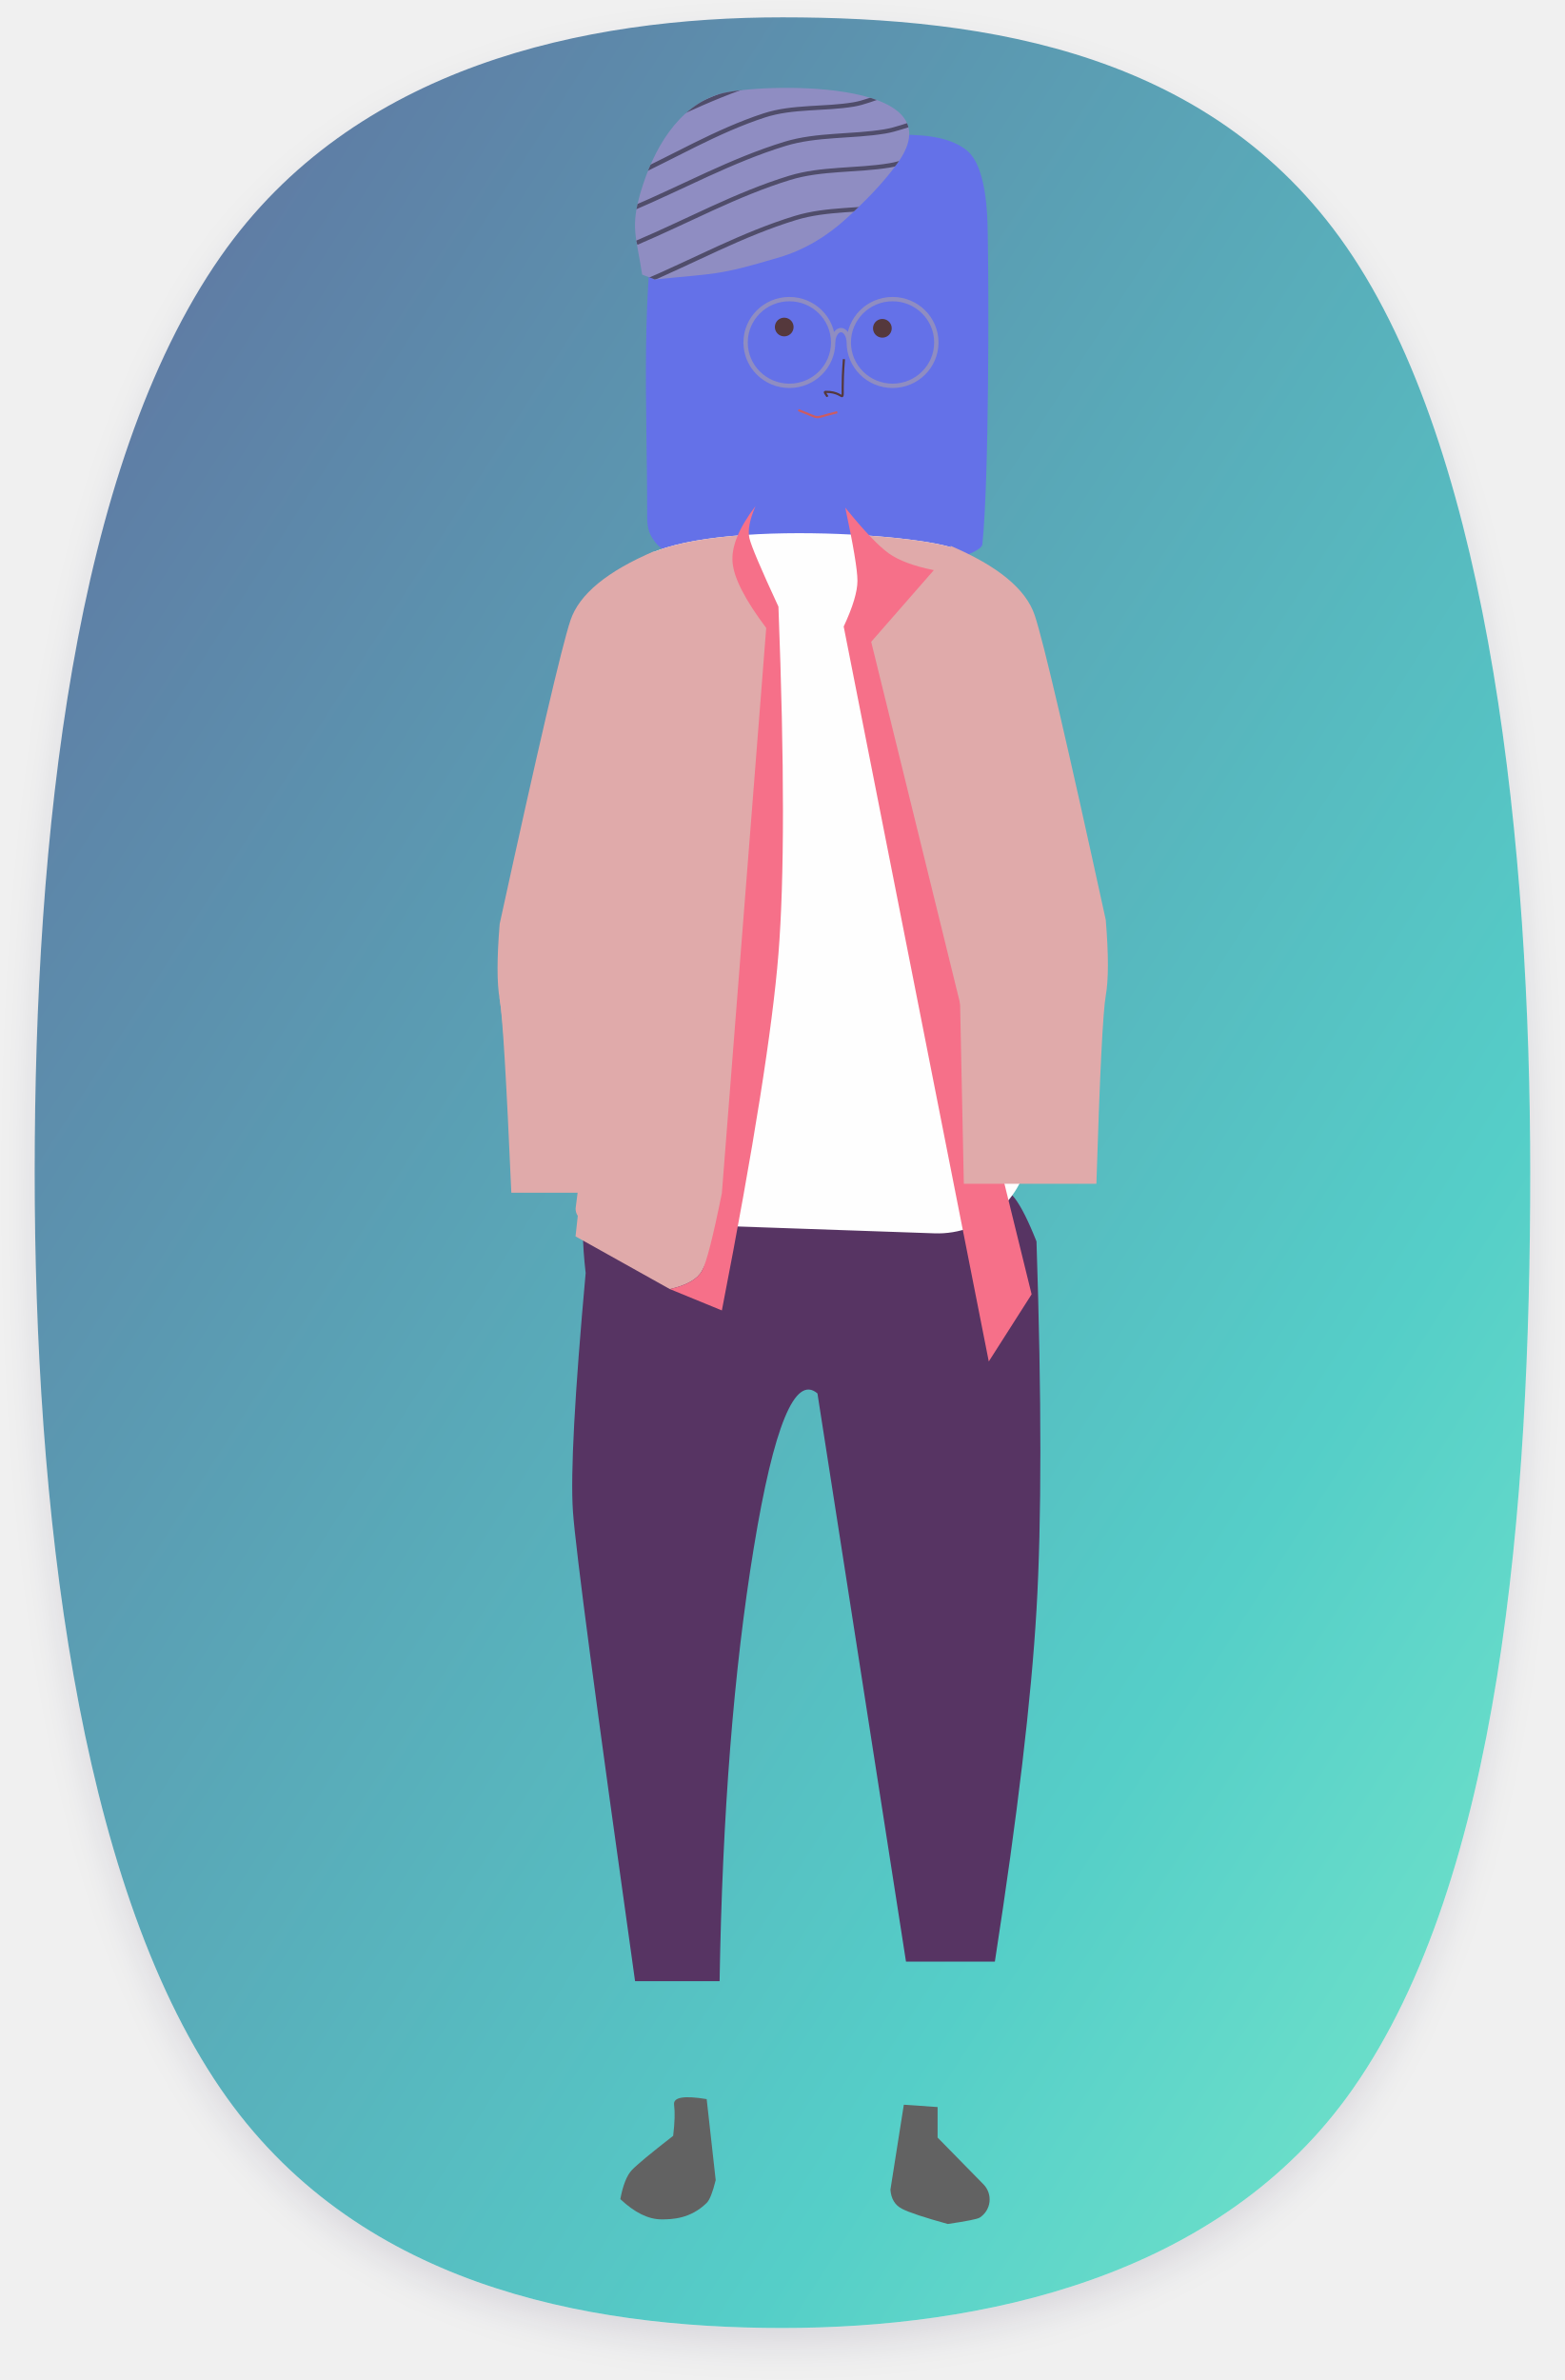
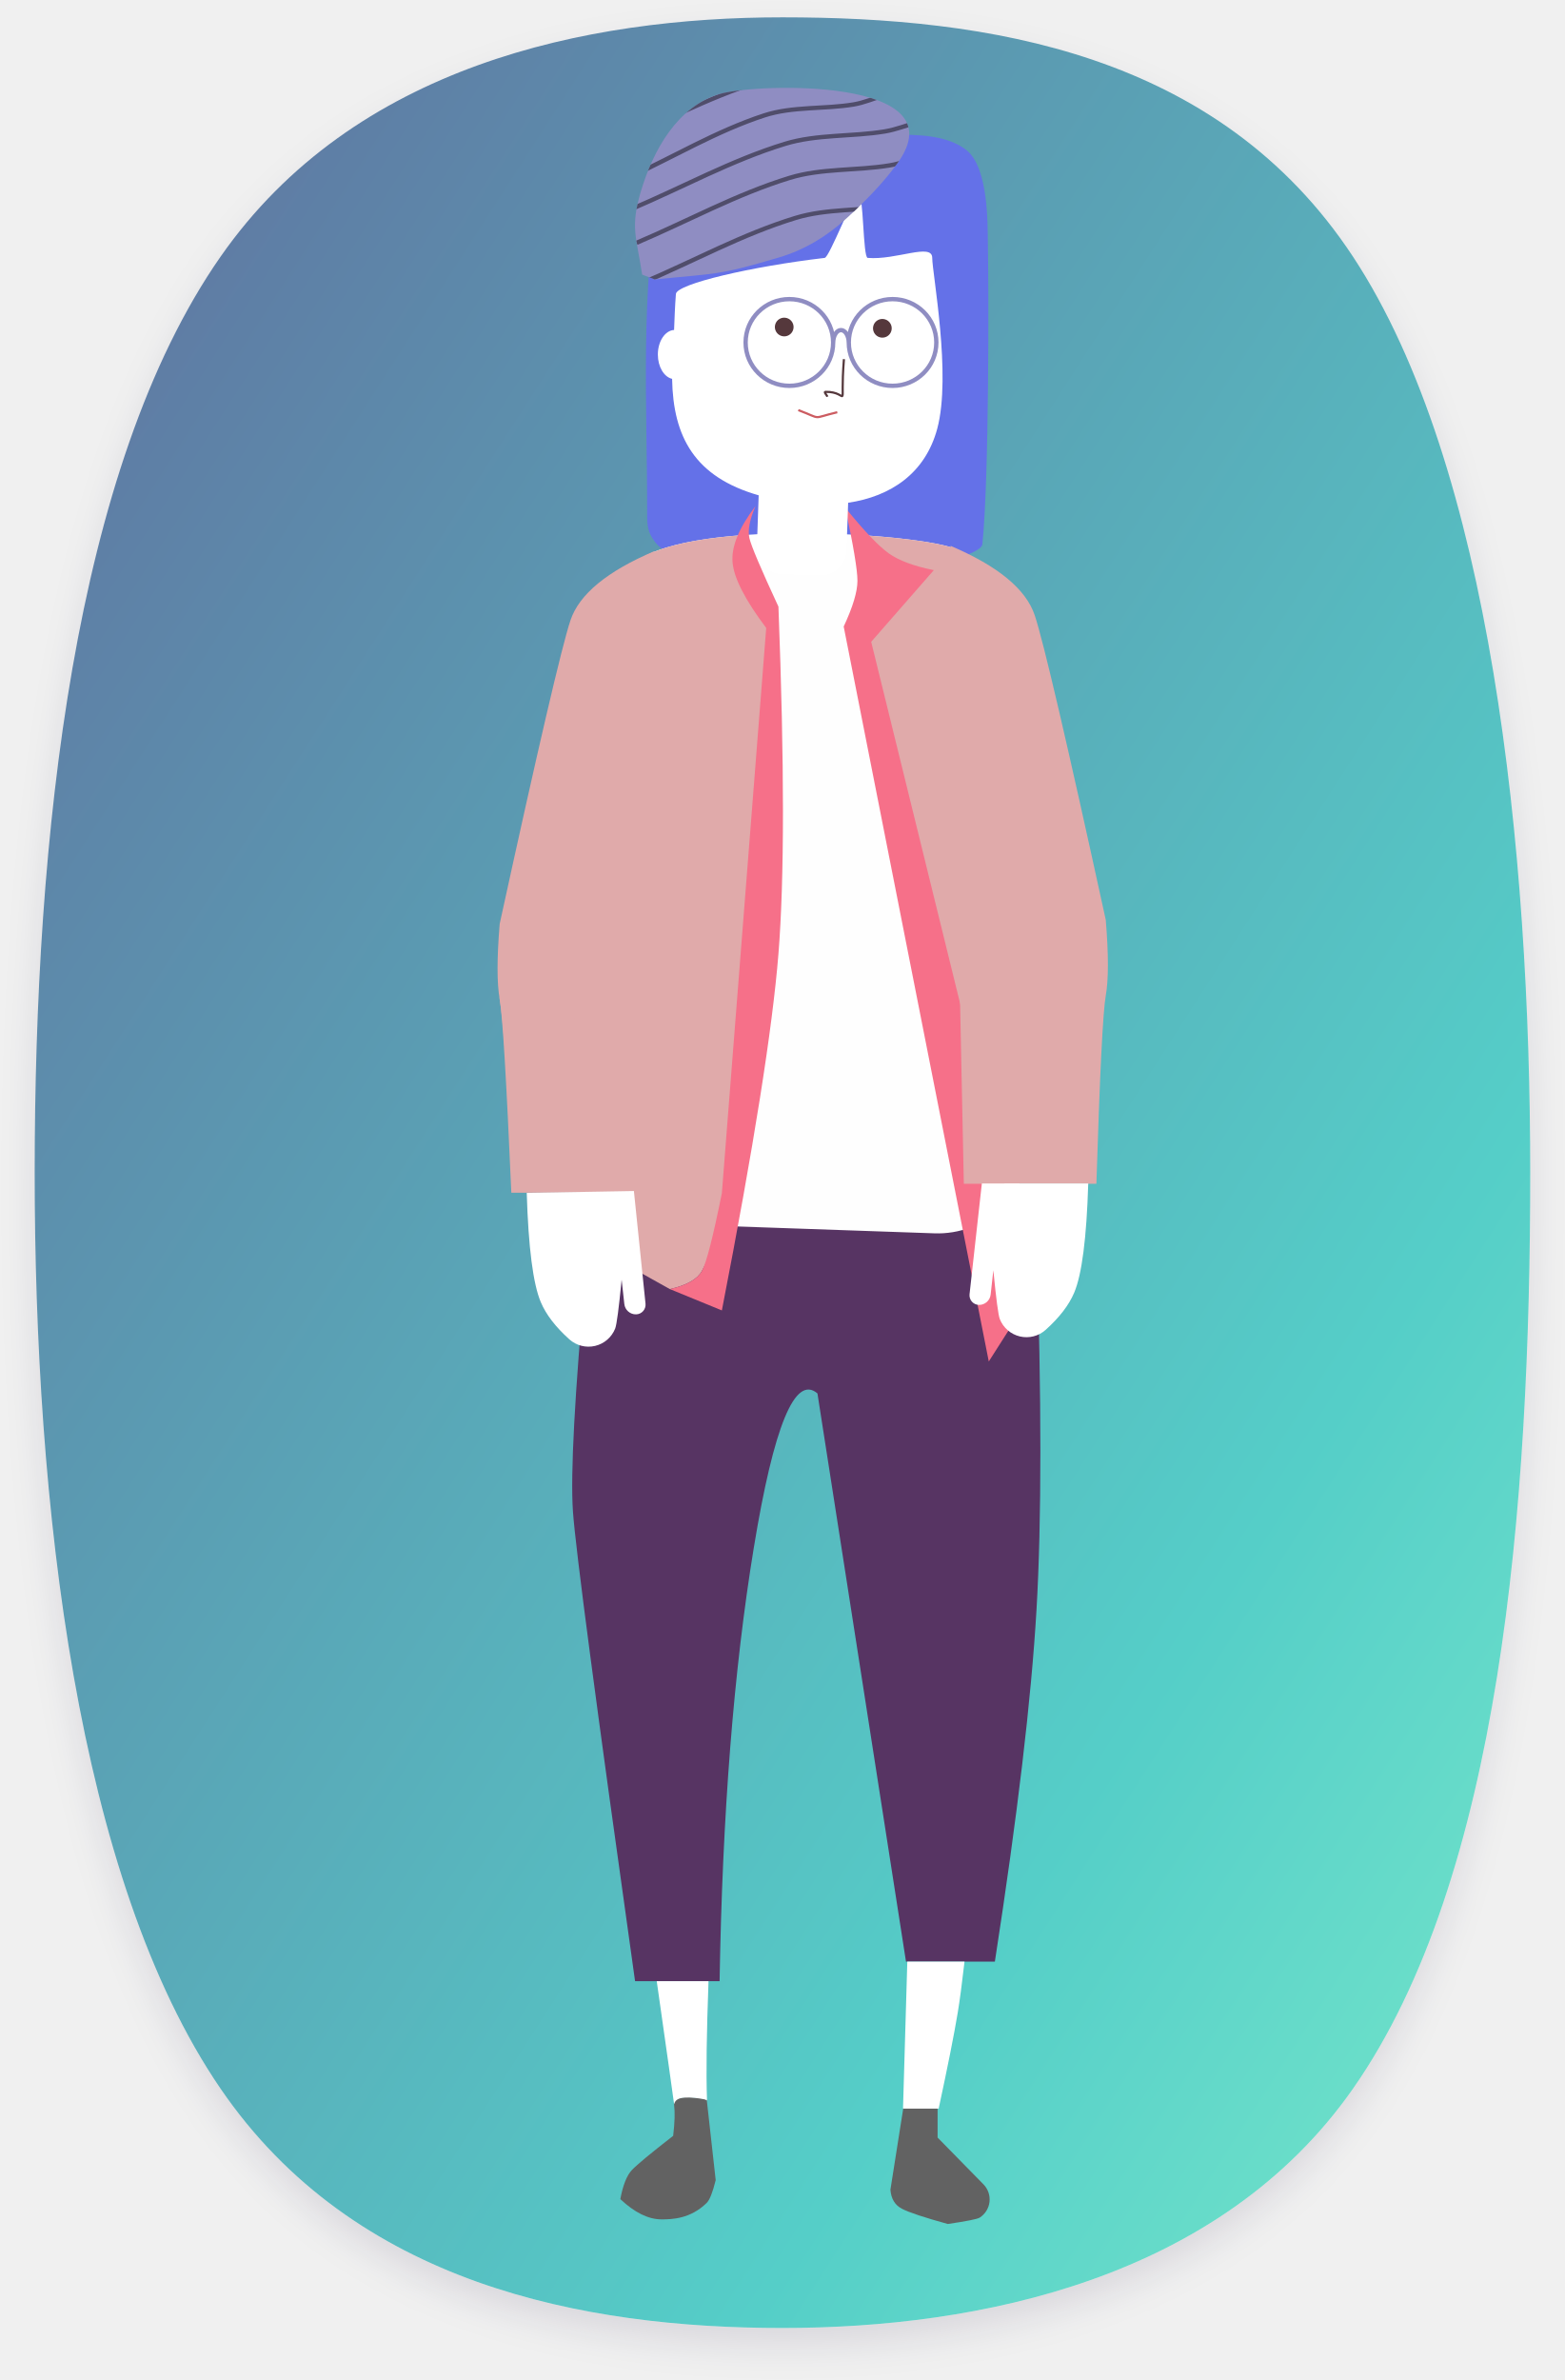
<svg xmlns="http://www.w3.org/2000/svg" xmlns:xlink="http://www.w3.org/1999/xlink" viewBox="0 0 361 549">
  <defs>
    <linearGradient x1="0%" y1="0%" y2="100%" id="linearGradient-1">
      <stop stop-color="#162B74" offset="0%" />
      <stop stop-color="#04BCB3" offset="73.779%" />
      <stop stop-color="#3AE4B6" offset="100%" />
    </linearGradient>
    <path d="M172.5 533c45.23 0 100.854-11.206 131.618-55.207C338.154 429.113 345 343.807 345 266.5c0-74.419-9.045-162.943-40.882-211.293C272.99 7.933 219.6 0 172.5 0 127.194 0 73.657 11.075 42.876 55.207 8.93 103.877 0 189.31 0 266.5c0 76.24 9.658 162.717 42.876 211.293C73.786 522.993 126.58 533 172.5 533z" id="path-2" />
    <filter x="-4.1%" y="-1.9%" width="108.1%" height="105.3%" filterUnits="objectBoundingBox" id="filter-3">
      <feOffset dy="4" in="SourceAlpha" result="shadowOffsetOuter1" />
      <feGaussianBlur stdDeviation="4" in="shadowOffsetOuter1" result="shadowBlurOuter1" />
      <feComposite in="shadowBlurOuter1" in2="SourceAlpha" operator="out" result="shadowBlurOuter1" />
      <feColorMatrix values="0 0 0 0 0.047 0 0 0 0 0 0 0 0 0 0.2 0 0 0 0.1 0" in="shadowBlurOuter1" />
    </filter>
    <path d="M2.988 40.482c14.436.537 14.228 1.174 29.02-1.033 6.129-.915 11.71-3.3 16.876-6.871 4.71-3.257 9.342-6.746 13.31-10.908C79.019 4.025 32.66-1.047 23.932.172 13.736 1.596 6.744 10.906 2.616 19.942-.983 27.823.142 30.005.251 38.964l2.737 1.52z" id="path-4" />
  </defs>
  <g id="Assets" fill="none" fill-rule="evenodd">
    <g transform="translate(8 4)" id="avatar_1">
      <g id="bg">
        <use fill="#000" filter="url(#filter-3)" xlink:href="#path-2" />
        <use fill-opacity=".66" fill="url(#linearGradient-1)" xlink:href="#path-2" />
      </g>
      <g id="character" transform="translate(17 11)">
        <g id="bottom" transform="translate(107 251)">
          <g id="shoes" transform="translate(11.1 217.7)" fill="#626262">
            <path d="M19.919.506L22 19.195c-.693 2.82-1.387 4.572-2.081 5.256-3.756 3.699-8.026 3.796-10.405 3.796-3.04 0-6.21-1.557-9.514-4.672.605-3.237 1.497-5.476 2.676-6.716 1.179-1.241 4.35-3.87 9.513-7.885.367-3.054.437-5.445.21-7.175C12.174.07 14.68-.36 19.92.506z" id="Path-21" />
            <path d="M65.4 1.8l7.789.539v7.037l10.584 10.792a4.975 4.975 0 0 1-.88 7.68c-.516.33-2.967.818-7.351 1.466-5.449-1.507-8.978-2.68-10.588-3.518-1.61-.84-2.492-2.305-2.646-4.398L65.4 1.799z" id="Path-22" />
          </g>
          <path d="M11.917.78c0 1.082-5.979 4.046-8.814 12.272-.83 2.41-.83 7.28 0 14.61C.557 55.692-.423 74.004.166 82.597.754 91.189 5.532 127.324 14.5 191H34c.635-38.448 3.262-71.757 7.883-99.93 4.62-28.17 9.517-40.054 14.69-35.648L77 186.5h20.5c5.207-33.606 8.408-60.643 9.603-81.111 1.196-20.468 1.196-48.812 0-85.032-1.878-4.73-3.543-8.043-4.994-9.935-1.451-1.892-4.193-4.327-8.226-7.305C39.239 0 11.917-.78 11.917.779z" id="trousers" fill="#573463" />
        </g>
        <path d="M125.98 32.147c2.28-13.495 10.225-15.386 23.962-15.822 10.389-.33 20.786-.374 31.18-.285 5.274.045 12.178.006 16.733 3.508 5.299 4.074 4.956 17.627 5.036 21.82.2 10.496.294 54.072-1.273 69.186-.144 1.387-4.491 2.8-4.942 2.925-6.805 1.874-8.664 2.033-15.664 2.24-20.2.602-22.526.273-45.859-1.344-3.125-.217-7.105-1.84-9.026-4.331-1.755-2.276-1.844-3.796-1.84-6.855.035-24.844-1.71-51.045 3.015-75.802" id="hair" fill="#6471E8" />
        <g id="upper" transform="rotate(15 9.266 437.787)">
          <g id="top" transform="rotate(-15 350.79 45.949)">
            <path d="M106.67 10.427c4.98 4.209 12.74 81.044 16.052 134.828.72 11.69-8.173 21.75-19.863 22.47-.68.042-1.36.051-2.04.027l-65.652-2.282c-8.83-.307-15.741-7.715-15.434-16.546a16 16 0 0 1 .118-1.463c5.7-44.811 8.497-68.436 8.39-70.874-.165-3.782-4.28-57.364 3.598-63.643 13.294-10.593 70.263-6.377 74.831-2.517z" id="shirt" fill="#FEFEFE" />
            <path d="M106.67 10.427c4.98 4.209 4.603 60.378 7.915 114.162a2.763 2.763 0 0 1-5.422.903c-15.758-57.257-24.237-89.8-25.438-97.626-.521-3.39 1.126-9.635 1.18-11.146.203-5.812-4.127-10.218-1.18-10.035 11.74.73 21.194 2.263 22.945 3.742z" id="Rectangle-5" fill="#E0AAAA" />
            <path d="M80.21.36c4.36 5.372 7.706 8.886 10.037 10.542 2.33 1.656 5.797 2.945 10.397 3.868L86.194 31.3 123.2 181.816l-9.882 15.494L79.85 27.782c2.115-4.532 3.173-8.049 3.173-10.55 0-2.5-.938-8.125-2.813-16.872z" id="Path-30" fill="#F67089" />
            <path d="M19.792 147.96H3.179c-1.137-19.154-2.033-30.558-2.688-34.213-.655-3.655-.655-9.447 0-17.375 8.881-40.698 14.325-64.044 16.333-70.037 2.007-5.993 8.451-11.307 19.332-15.942l-.002.147c5.126-2.087 12.564-3.292 20.715-3.868 2.151-.152 2.155 10.706 3.571 13.104 5.207 8.816 2.426 57.577-8.344 146.283-2.35 5.158-3.995 8.605-4.935 10.34-1.042 1.923-3.51 3.329-7.407 4.217l-21.766-12.16.52-4.736a2.862 2.862 0 0 1-.5-1.725c.624-4.904 1.219-9.58 1.784-14.035z" id="Combined-Shape" fill="#E0AAAA" />
            <path d="M.491 113.747c.655 3.655 1.55 18.535 2.688 44.641h30.468c.264-16.354.264-24.684 0-24.99-21.949-25.471-33.8-23.241-33.156-19.651z" id="Path-16" fill="#E0AAAA" />
            <path d="M59.506 0c-1.35 3.129-1.82 5.588-1.411 7.38.408 1.79 2.642 7.061 6.701 15.812 1.388 36.153 1.388 62.858 0 80.118-1.387 17.259-5.737 44.667-13.05 82.225l-11.992-4.919c3.896-.888 6.365-2.294 7.407-4.217 1.042-1.923 2.57-7.897 4.585-17.92L61.975 28.11c-4.855-6.451-7.442-11.488-7.76-15.11C53.897 9.38 55.661 5.047 59.505 0z" id="Path-31" fill="#F67089" />
            <path d="M104.512 9.169c10.92 4.652 17.389 9.985 19.403 16 2.015 6.016 7.48 29.447 16.393 70.295.657 7.958.657 13.77 0 17.44-.657 3.668-1.379 18.14-2.165 43.416h-30.58L104.512 9.17z" id="Path-16" fill="#E0AAAA" />
          </g>
-           <g id="body_change_colour" transform="translate(25.95 .93)">
+           <g id="body_change_colour" transform="translate(25.95 .93)" fill="#FFFFFF">
            <path d="M113.06 408.555c-.45 12.057-.569 21.127-.356 27.209 0 .545.027.155-.792.005-1.087-.2-2.864-.46-4.317-.36-1.22.085-2.198.39-2.475 1.524-.222-1.731-1.557-11.19-4.005-28.378h11.944z" id="leg" transform="rotate(-15 107.087 422.744)" />
            <path d="M156.493 389.12l-.99 33.898h8.224c2.085-9.66 3.553-17.047 4.405-22.162.439-2.636.958-6.547 1.559-11.736h-13.198z" id="leg" transform="rotate(-15 162.597 406.07)" />
            <path d="M5.407 52.648c-1.91.07-3.893-1.828-4.626-4.562-.79-2.953.17-5.79 2.148-6.444-.573-2.531-1.198-5.225-1.743-8.127-.432-2.296 15.26-10.665 30.995-16.92C33.228 16.179 34.818.586 35.861.19c1.126-.427 4.807 14.03 5.908 13.834 6.476-1.154 13.463-7.28 14.38-3.854.918 3.425 11.315 24.935 11.315 37.738 0 10.702-6.33 17.888-15.432 21.84l2.47 10.703a6 6 0 0 1-4.496 7.196l-8.464 1.954a6 6 0 0 1-7.196-4.496L31.663 73.48a6.126 6.126 0 0 1-.011-.047C16.32 73.175 9.098 65.546 5.407 52.648z" id="head" />
            <path d="M52.975 238.302c-.163 12.62-1.1 21.045-2.81 25.272-1.166 2.884-3.31 5.776-6.43 8.675a6.616 6.616 0 0 1-10.614-2.31c-.362-.874-.924-4.618-1.685-11.232l-.524 5.625a2.672 2.672 0 0 1-2.66 2.424 2.235 2.235 0 0 1-2.228-2.426l2.228-26.028h24.723z" id="hand" transform="scale(-1 1) rotate(16 0 -24.866)" />
            <path d="M150.89 209.804c-.163 12.62-1.1 21.045-2.81 25.272-1.166 2.884-3.31 5.776-6.43 8.675a6.616 6.616 0 0 1-10.614-2.31c-.363-.874-.925-4.618-1.686-11.232l-.523 5.625a2.672 2.672 0 0 1-2.66 2.424h-.001a2.218 2.218 0 0 1-2.208-2.424l2.394-25.601 24.538-.429z" id="hand" transform="rotate(-14 137.419 227.662)" />
          </g>
          <g id="face" transform="translate(51.087 27.608)">
            <path d="M17.381 11.326c2.314 12.538 3.345 6.778-2.172 8.389-.392.114.492.64.739.96" id="Path-2" stroke="#55383C" stroke-width=".5" />
            <path d="M19.068 23.551c-5.62 3.034-2.673 2.464-8.815 1.849" id="Path-3" stroke="#CC5C61" stroke-width=".5" />
            <g id="eyes" fill="#55383C">
              <ellipse id="eye" cx="24.104" cy="2.157" rx="2.159" ry="2.157" />
              <ellipse id="eye" cx="2.159" cy="7.731" rx="2.159" ry="2.157" />
            </g>
          </g>
        </g>
        <path d="M157.098 74C151.521 74 147 69.523 147 64s4.521-10 10.098-10c5.578 0 10.099 4.477 10.099 10s-4.521 10-10.099 10zm10.1-10c.028-1.586.824-2.857 1.802-2.857.978 0 1.774 1.271 1.802 2.857m10.1 10c-5.578 0-10.099-4.477-10.099-10s4.521-10 10.099-10C186.479 54 191 58.477 191 64s-4.521 10-10.098 10z" id="glasses" stroke="#8F8DC2" />
        <g id="hat" transform="rotate(-8 128.752 -835.04)">
          <mask id="mask-5" fill="#fff">
            <use xlink:href="#path-4" />
          </mask>
          <use id="Mask" fill="#8F8DC2" xlink:href="#path-4" />
          <path d="M0 16.449c11.079-3.308 21.864-7.913 33.237-9.925 6.836-1.21 13.874.546 20.81.363 2.43-.064 4.809-.735 7.214-1.103M0 23.612c12.352-3.308 24.377-7.913 37.057-9.925 7.622-1.209 15.47.547 23.201.363 2.71-.064 5.363-.735 8.044-1.103M0 31.524c12.352-3.308 24.377-7.912 37.057-9.924 7.622-1.21 15.47.546 23.201.363 2.71-.064 5.363-.736 8.044-1.103M0 40.875c12.352-3.308 24.377-7.912 37.057-9.924 7.622-1.21 15.47.546 23.201.363 2.71-.065 5.363-.736 8.044-1.103M-3.52 8.507C8.831 5.199 20.855.594 33.535-1.418c7.622-1.21 15.47.546 23.202.363 2.71-.064 5.362-.735 8.043-1.103" id="Path-7" stroke="#504D6B" mask="url(#mask-5)" />
        </g>
      </g>
      <g id="hot_spots" transform="translate(111)" fill="#5594CF" fill-opacity=".4" opacity="0">
        <circle id="feet-hotspot" cx="114" cy="487" r="17" />
        <circle id="legs-hotspot" cx="77.769" cy="351.258" r="17" />
        <circle id="hands-hotspot" cx="136" cy="272" r="17" />
        <circle id="belly-hotspot" cx="71" cy="231" r="17" />
        <circle id="arms-hotspot" cx="143" cy="186" r="17" />
        <circle id="chest-hotspot" cx="88" cy="161" r="17" />
        <circle id="shoulders-hotspot" cx="17" cy="120" r="17" />
        <circle id="face-hotspot" cx="119" cy="80" r="17" />
        <circle id="head-hotspot" cx="61" cy="17" r="17" />
      </g>
    </g>
  </g>
</svg>
